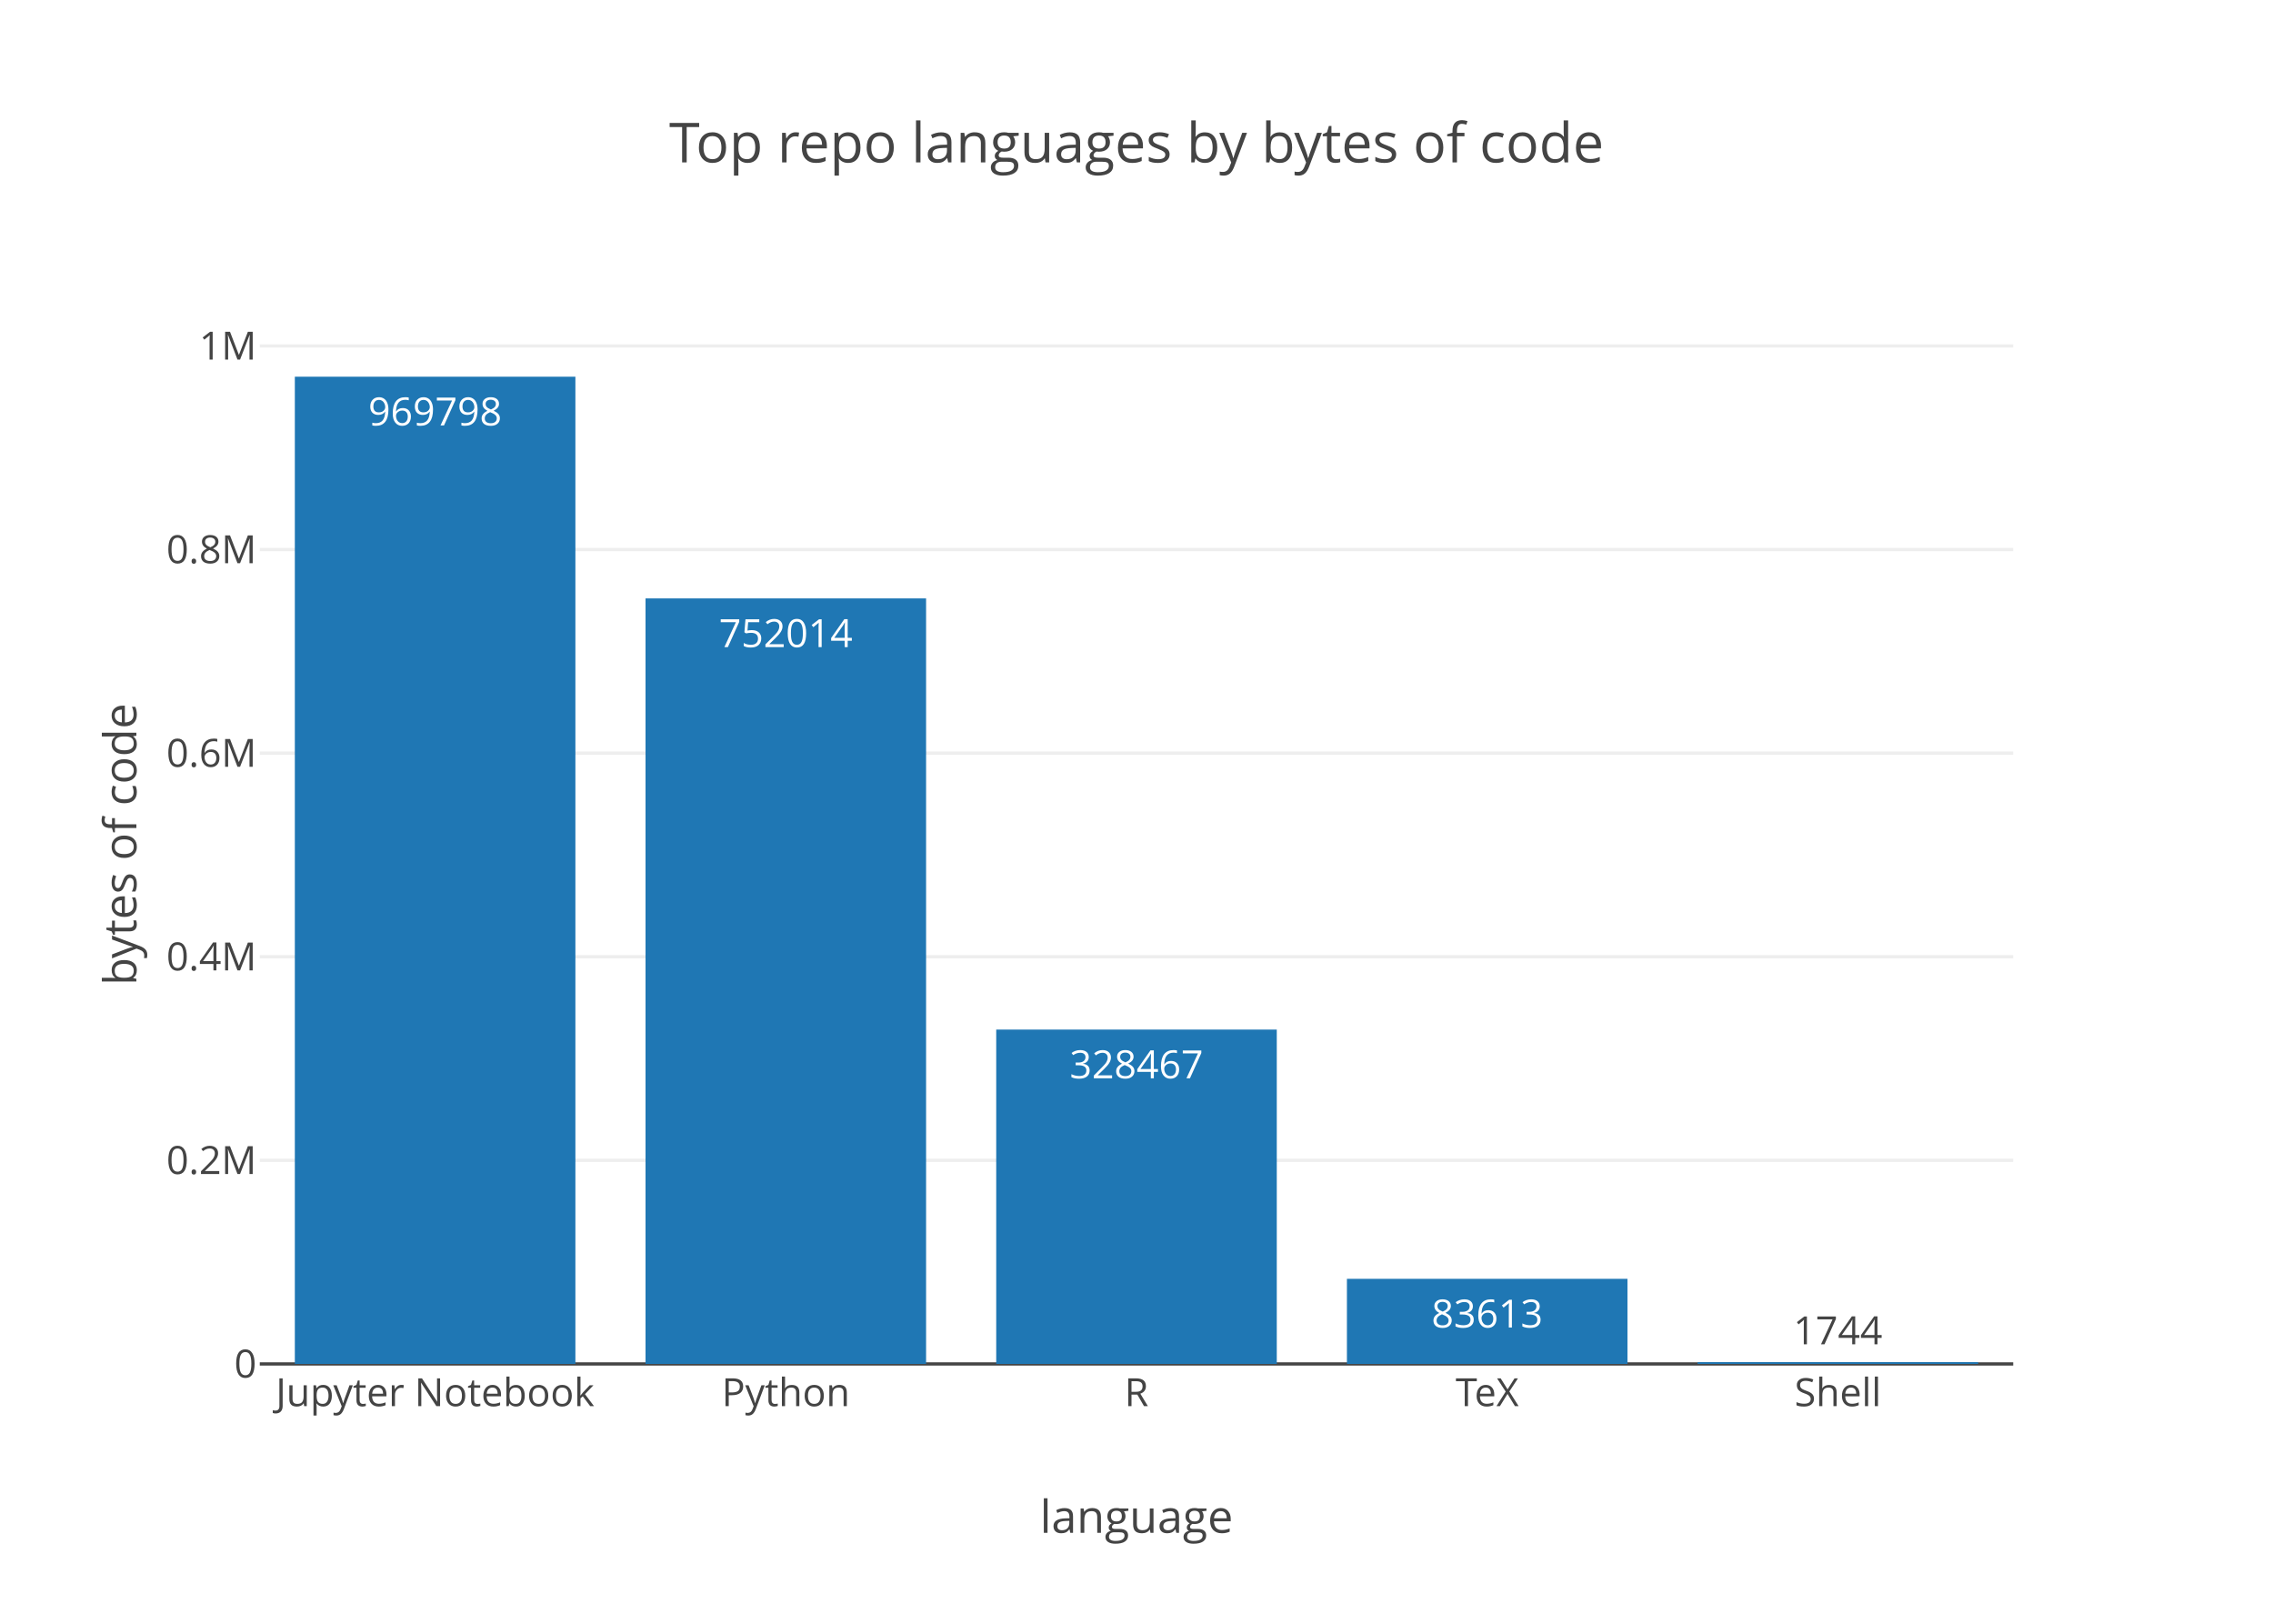
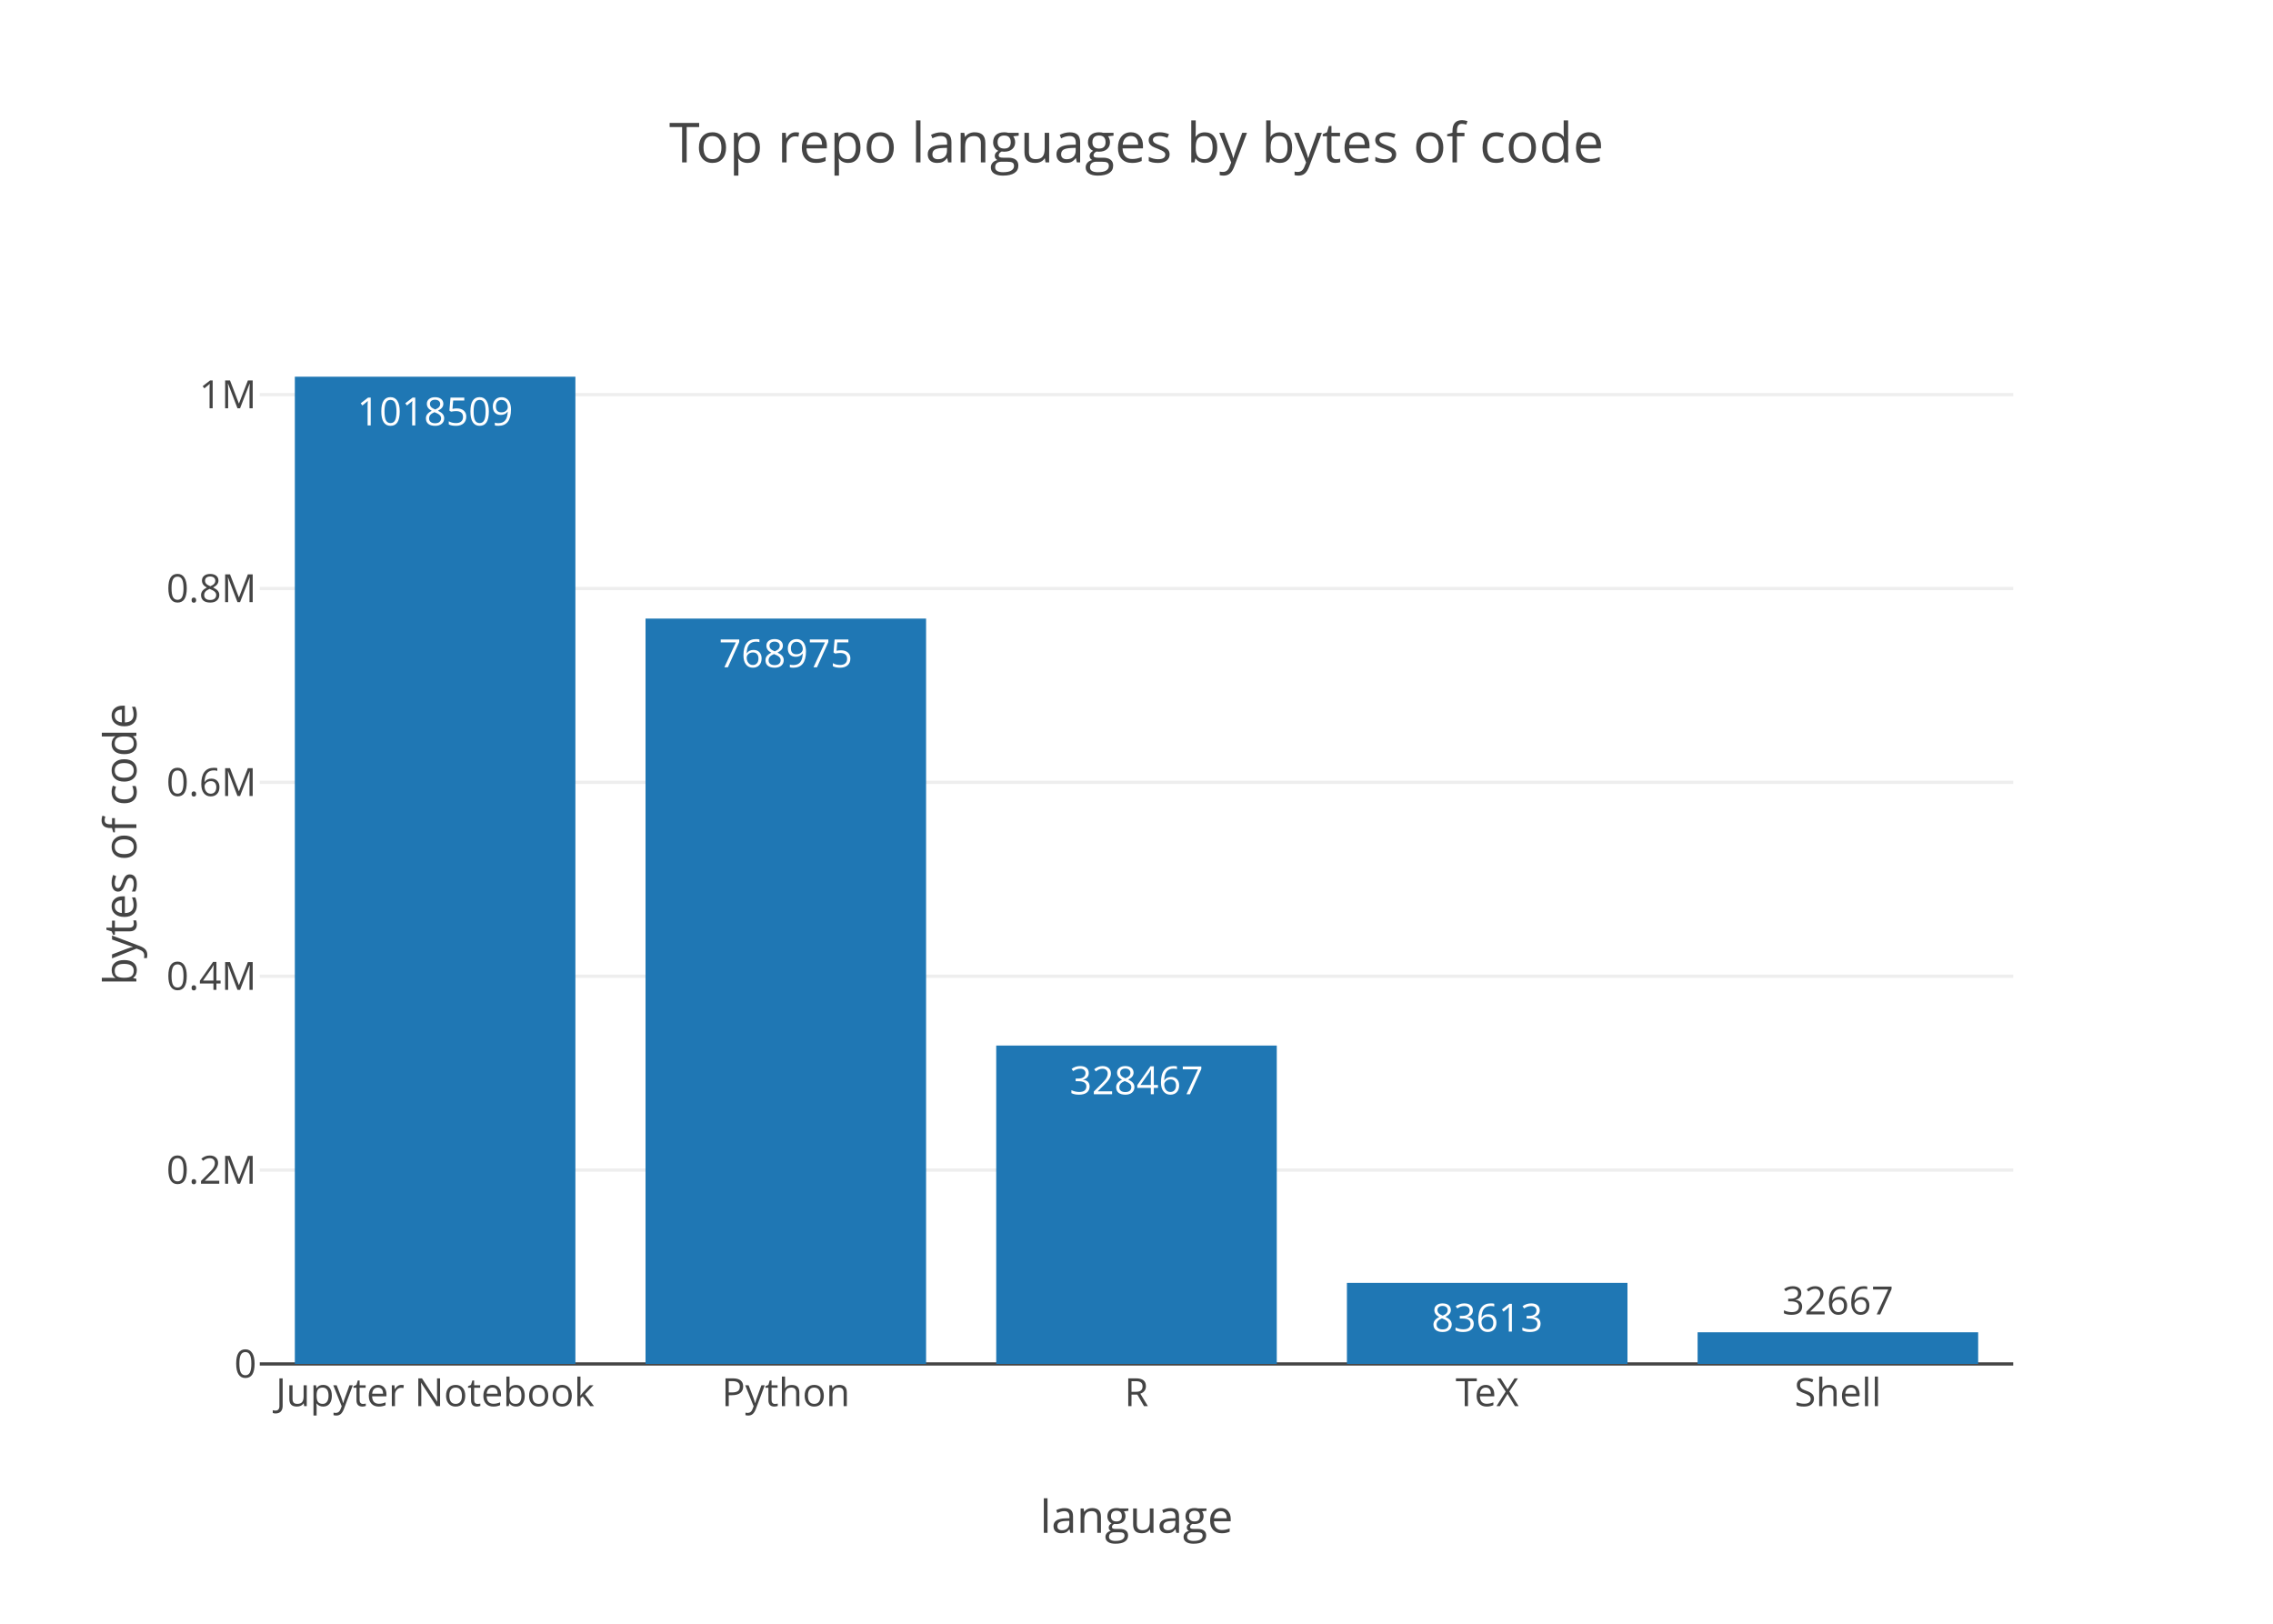
<svg xmlns="http://www.w3.org/2000/svg" class="main-svg" width="700" height="500" viewBox="0 0 700 500">
  <rect x="0" y="0" width="700" height="500" style="fill: rgb(255, 255, 255); fill-opacity: 1;" />
-   <defs id="defs-fb4fd3">
+   <defs id="defs-7c141c">
    <g class="clips">
-       <clipPath id="clipfb4fd3xyplot" class="plotclip">
+       <clipPath id="clip7c141cxyplot" class="plotclip">
        <rect width="540" height="320" />
      </clipPath>
-       <clipPath class="axesclip" id="clipfb4fd3x">
+       <clipPath class="axesclip" id="clip7c141cx">
        <rect x="80" y="0" width="540" height="500" />
      </clipPath>
-       <clipPath class="axesclip" id="clipfb4fd3y">
+       <clipPath class="axesclip" id="clip7c141cy">
        <rect x="0" y="100" width="700" height="320" />
      </clipPath>
-       <clipPath class="axesclip" id="clipfb4fd3xy">
+       <clipPath class="axesclip" id="clip7c141cxy">
        <rect x="80" y="100" width="540" height="320" />
      </clipPath>
    </g>
    <g class="gradients" />
  </defs>
  <g class="bglayer" />
  <g class="layer-below">
    <g class="imagelayer" />
    <g class="shapelayer" />
  </g>
  <g class="cartesianlayer">
    <g class="subplot xy">
      <g class="layer-subplot">
        <g class="shapelayer" />
        <g class="imagelayer" />
      </g>
      <g class="gridlayer">
        <g class="x" />
        <g class="y">
-           <path class="ygrid crisp" transform="translate(0,357.31)" d="M80,0h540" style="stroke: rgb(238, 238, 238); stroke-opacity: 1; stroke-width: 1px;" />
-           <path class="ygrid crisp" transform="translate(0,294.61)" d="M80,0h540" style="stroke: rgb(238, 238, 238); stroke-opacity: 1; stroke-width: 1px;" />
-           <path class="ygrid crisp" transform="translate(0,231.92)" d="M80,0h540" style="stroke: rgb(238, 238, 238); stroke-opacity: 1; stroke-width: 1px;" />
-           <path class="ygrid crisp" transform="translate(0,169.23)" d="M80,0h540" style="stroke: rgb(238, 238, 238); stroke-opacity: 1; stroke-width: 1px;" />
-           <path class="ygrid crisp" transform="translate(0,106.53)" d="M80,0h540" style="stroke: rgb(238, 238, 238); stroke-opacity: 1; stroke-width: 1px;" />
+           <path class="ygrid crisp" transform="translate(0,360.3)" d="M80,0h540" style="stroke: rgb(238, 238, 238); stroke-opacity: 1; stroke-width: 1px;" />
+           <path class="ygrid crisp" transform="translate(0,300.61)" d="M80,0h540" style="stroke: rgb(238, 238, 238); stroke-opacity: 1; stroke-width: 1px;" />
+           <path class="ygrid crisp" transform="translate(0,240.91)" d="M80,0h540" style="stroke: rgb(238, 238, 238); stroke-opacity: 1; stroke-width: 1px;" />
+           <path class="ygrid crisp" transform="translate(0,181.22)" d="M80,0h540" style="stroke: rgb(238, 238, 238); stroke-opacity: 1; stroke-width: 1px;" />
+           <path class="ygrid crisp" transform="translate(0,121.52)" d="M80,0h540" style="stroke: rgb(238, 238, 238); stroke-opacity: 1; stroke-width: 1px;" />
        </g>
      </g>
      <g class="zerolinelayer">
        <path class="yzl zl crisp" transform="translate(0,420)" d="M80,0h540" style="stroke: rgb(68, 68, 68); stroke-opacity: 1; stroke-width: 1px;" />
      </g>
      <path class="xlines-below" />
      <path class="ylines-below" />
      <g class="overlines-below" />
      <g class="xaxislayer-below" />
      <g class="yaxislayer-below" />
      <g class="overaxes-below" />
-       <g class="plot" transform="translate(80, 100)" clip-path="url(#clipfb4fd3xyplot)">
+       <g class="plot" transform="translate(80, 100)" clip-path="url(#clip7c141cxyplot)">
        <g class="barlayer mlayer">
          <g class="trace bars" style="opacity: 1;">
            <g class="points">
              <g class="point">
                <path d="M10.8,320V16H97.2V320Z" style="vector-effect: non-scaling-stroke; opacity: 1; stroke-width: 0px; fill: rgb(31, 119, 180); fill-opacity: 1;" />
-                 <text class="bartext bartext-inside" transform="translate(53.99219 31)" text-anchor="middle" data-notex="1" x="0" y="0" style="font-family: 'Open Sans', verdana, arial, sans-serif; font-size: 12px; fill: rgb(255, 255, 255); fill-opacity: 1; white-space: pre;">969798</text>
+                 <text class="bartext bartext-inside" transform="translate(53.99219 31)" text-anchor="middle" data-notex="1" x="0" y="0" style="font-family: 'Open Sans', verdana, arial, sans-serif; font-size: 12px; fill: rgb(255, 255, 255); fill-opacity: 1; white-space: pre;">1018509</text>
              </g>
              <g class="point">
-                 <path d="M118.8,320V84.27H205.2V320Z" style="vector-effect: non-scaling-stroke; opacity: 1; stroke-width: 0px; fill: rgb(31, 119, 180); fill-opacity: 1;" />
-                 <text class="bartext bartext-inside" transform="translate(161.9922 99.27)" text-anchor="middle" data-notex="1" x="0" y="0" style="font-family: 'Open Sans', verdana, arial, sans-serif; font-size: 12px; fill: rgb(255, 255, 255); fill-opacity: 1; white-space: pre;">752014</text>
+                 <path d="M118.8,320V90.48H205.2V320Z" style="vector-effect: non-scaling-stroke; opacity: 1; stroke-width: 0px; fill: rgb(31, 119, 180); fill-opacity: 1;" />
+                 <text class="bartext bartext-inside" transform="translate(161.9922 105.48)" text-anchor="middle" data-notex="1" x="0" y="0" style="font-family: 'Open Sans', verdana, arial, sans-serif; font-size: 12px; fill: rgb(255, 255, 255); fill-opacity: 1; white-space: pre;">768975</text>
              </g>
              <g class="point">
-                 <path d="M226.8,320V217.04H313.2V320Z" style="vector-effect: non-scaling-stroke; opacity: 1; stroke-width: 0px; fill: rgb(31, 119, 180); fill-opacity: 1;" />
-                 <text class="bartext bartext-inside" transform="translate(269.9922 232.04)" text-anchor="middle" data-notex="1" x="0" y="0" style="font-family: 'Open Sans', verdana, arial, sans-serif; font-size: 12px; fill: rgb(255, 255, 255); fill-opacity: 1; white-space: pre;">328467</text>
+                 <path d="M226.8,320V221.96H313.2V320Z" style="vector-effect: non-scaling-stroke; opacity: 1; stroke-width: 0px; fill: rgb(31, 119, 180); fill-opacity: 1;" />
+                 <text class="bartext bartext-inside" transform="translate(269.9922 236.96)" text-anchor="middle" data-notex="1" x="0" y="0" style="font-family: 'Open Sans', verdana, arial, sans-serif; font-size: 12px; fill: rgb(255, 255, 255); fill-opacity: 1; white-space: pre;">328467</text>
              </g>
              <g class="point">
-                 <path d="M334.8,320V293.79H421.2V320Z" style="vector-effect: non-scaling-stroke; opacity: 1; stroke-width: 0px; fill: rgb(31, 119, 180); fill-opacity: 1;" />
-                 <text class="bartext bartext-inside" transform="translate(377.9922 308.79)" text-anchor="middle" data-notex="1" x="0" y="0" style="font-family: 'Open Sans', verdana, arial, sans-serif; font-size: 12px; fill: rgb(255, 255, 255); fill-opacity: 1; white-space: pre;">83613</text>
+                 <path d="M334.8,320V295.04H421.2V320Z" style="vector-effect: non-scaling-stroke; opacity: 1; stroke-width: 0px; fill: rgb(31, 119, 180); fill-opacity: 1;" />
+                 <text class="bartext bartext-inside" transform="translate(377.9922 310.04)" text-anchor="middle" data-notex="1" x="0" y="0" style="font-family: 'Open Sans', verdana, arial, sans-serif; font-size: 12px; fill: rgb(255, 255, 255); fill-opacity: 1; white-space: pre;">83613</text>
              </g>
              <g class="point">
-                 <path d="M442.8,320V319.45H529.2V320Z" style="vector-effect: non-scaling-stroke; opacity: 1; stroke-width: 0px; fill: rgb(31, 119, 180); fill-opacity: 1;" />
-                 <text class="bartext bartext-outside" transform="translate(485.9922 313.95)" text-anchor="middle" data-notex="1" x="0" y="0" style="font-family: 'Open Sans', verdana, arial, sans-serif; font-size: 12px; fill: rgb(68, 68, 68); fill-opacity: 1; white-space: pre;">1744</text>
+                 <path d="M442.8,320V310.25H529.2V320Z" style="vector-effect: non-scaling-stroke; opacity: 1; stroke-width: 0px; fill: rgb(31, 119, 180); fill-opacity: 1;" />
+                 <text class="bartext bartext-outside" transform="translate(485.9922 304.75)" text-anchor="middle" data-notex="1" x="0" y="0" style="font-family: 'Open Sans', verdana, arial, sans-serif; font-size: 12px; fill: rgb(68, 68, 68); fill-opacity: 1; white-space: pre;">32667</text>
              </g>
            </g>
          </g>
        </g>
      </g>
      <g class="overplot" />
      <path class="xlines-above crisp" d="M0,0" style="fill: none;" />
      <path class="ylines-above crisp" d="M0,0" style="fill: none;" />
      <g class="overlines-above" />
      <g class="xaxislayer-above">
        <g class="xtick">
          <text text-anchor="middle" x="0" y="433" transform="translate(134,0)" style="font-family: 'Open Sans', verdana, arial, sans-serif; font-size: 12px; fill: rgb(68, 68, 68); fill-opacity: 1; white-space: pre;">Jupyter Notebook</text>
        </g>
        <g class="xtick">
          <text text-anchor="middle" x="0" y="433" transform="translate(242,0)" style="font-family: 'Open Sans', verdana, arial, sans-serif; font-size: 12px; fill: rgb(68, 68, 68); fill-opacity: 1; white-space: pre;">Python</text>
        </g>
        <g class="xtick">
          <text text-anchor="middle" x="0" y="433" transform="translate(350,0)" style="font-family: 'Open Sans', verdana, arial, sans-serif; font-size: 12px; fill: rgb(68, 68, 68); fill-opacity: 1; white-space: pre;">R</text>
        </g>
        <g class="xtick">
          <text text-anchor="middle" x="0" y="433" transform="translate(458,0)" style="font-family: 'Open Sans', verdana, arial, sans-serif; font-size: 12px; fill: rgb(68, 68, 68); fill-opacity: 1; white-space: pre;">TeX</text>
        </g>
        <g class="xtick">
          <text text-anchor="middle" x="0" y="433" transform="translate(566,0)" style="font-family: 'Open Sans', verdana, arial, sans-serif; font-size: 12px; fill: rgb(68, 68, 68); fill-opacity: 1; white-space: pre;">Shell</text>
        </g>
      </g>
      <g class="yaxislayer-above">
        <g class="ytick">
          <text text-anchor="end" x="79" y="4.2" transform="translate(0,420)" style="font-family: 'Open Sans', verdana, arial, sans-serif; font-size: 12px; fill: rgb(68, 68, 68); fill-opacity: 1; white-space: pre;">0</text>
        </g>
        <g class="ytick">
-           <text text-anchor="end" x="79" y="4.2" transform="translate(0,357.31)" style="font-family: 'Open Sans', verdana, arial, sans-serif; font-size: 12px; fill: rgb(68, 68, 68); fill-opacity: 1; white-space: pre;">0.2M</text>
+           <text text-anchor="end" x="79" y="4.2" transform="translate(0,360.3)" style="font-family: 'Open Sans', verdana, arial, sans-serif; font-size: 12px; fill: rgb(68, 68, 68); fill-opacity: 1; white-space: pre;">0.2M</text>
        </g>
        <g class="ytick">
-           <text text-anchor="end" x="79" y="4.2" transform="translate(0,294.61)" style="font-family: 'Open Sans', verdana, arial, sans-serif; font-size: 12px; fill: rgb(68, 68, 68); fill-opacity: 1; white-space: pre;">0.4M</text>
+           <text text-anchor="end" x="79" y="4.2" transform="translate(0,300.61)" style="font-family: 'Open Sans', verdana, arial, sans-serif; font-size: 12px; fill: rgb(68, 68, 68); fill-opacity: 1; white-space: pre;">0.4M</text>
        </g>
        <g class="ytick">
-           <text text-anchor="end" x="79" y="4.2" transform="translate(0,231.92)" style="font-family: 'Open Sans', verdana, arial, sans-serif; font-size: 12px; fill: rgb(68, 68, 68); fill-opacity: 1; white-space: pre;">0.6M</text>
+           <text text-anchor="end" x="79" y="4.2" transform="translate(0,240.91)" style="font-family: 'Open Sans', verdana, arial, sans-serif; font-size: 12px; fill: rgb(68, 68, 68); fill-opacity: 1; white-space: pre;">0.6M</text>
        </g>
        <g class="ytick">
-           <text text-anchor="end" x="79" y="4.2" transform="translate(0,169.23)" style="font-family: 'Open Sans', verdana, arial, sans-serif; font-size: 12px; fill: rgb(68, 68, 68); fill-opacity: 1; white-space: pre;">0.8M</text>
+           <text text-anchor="end" x="79" y="4.2" transform="translate(0,181.22)" style="font-family: 'Open Sans', verdana, arial, sans-serif; font-size: 12px; fill: rgb(68, 68, 68); fill-opacity: 1; white-space: pre;">0.8M</text>
        </g>
        <g class="ytick">
-           <text text-anchor="end" x="79" y="4.2" transform="translate(0,106.53)" style="font-family: 'Open Sans', verdana, arial, sans-serif; font-size: 12px; fill: rgb(68, 68, 68); fill-opacity: 1; white-space: pre;">1M</text>
+           <text text-anchor="end" x="79" y="4.2" transform="translate(0,121.52)" style="font-family: 'Open Sans', verdana, arial, sans-serif; font-size: 12px; fill: rgb(68, 68, 68); fill-opacity: 1; white-space: pre;">1M</text>
        </g>
      </g>
      <g class="overaxes-above" />
    </g>
  </g>
  <g class="polarlayer" />
  <g class="ternarylayer" />
  <g class="geolayer" />
  <g class="pielayer" />
  <g class="glimages" />
-   <defs id="topdefs-fb4fd3">
+   <defs id="topdefs-7c141c">
    <g class="clips" />
  </defs>
  <g class="layer-above">
    <g class="imagelayer" />
    <g class="shapelayer" />
  </g>
  <g class="infolayer">
    <g class="g-gtitle">
      <text class="gtitle" x="350" y="50" text-anchor="middle" dy="0em" style="font-family: 'Open Sans', verdana, arial, sans-serif; font-size: 17px; fill: rgb(68, 68, 68); opacity: 1; font-weight: normal; white-space: pre;">Top repo languages by bytes of code</text>
    </g>
    <g class="g-xtitle">
      <text class="xtitle" x="350" y="472" text-anchor="middle" style="font-family: 'Open Sans', verdana, arial, sans-serif; font-size: 14px; fill: rgb(68, 68, 68); opacity: 1; font-weight: normal; white-space: pre;">language</text>
    </g>
    <g class="g-ytitle">
      <text class="ytitle" transform="rotate(-90,42,260)" x="42" y="260" text-anchor="middle" style="font-family: 'Open Sans', verdana, arial, sans-serif; font-size: 14px; fill: rgb(68, 68, 68); opacity: 1; font-weight: normal; white-space: pre;">bytes of code</text>
    </g>
  </g>
</svg>
